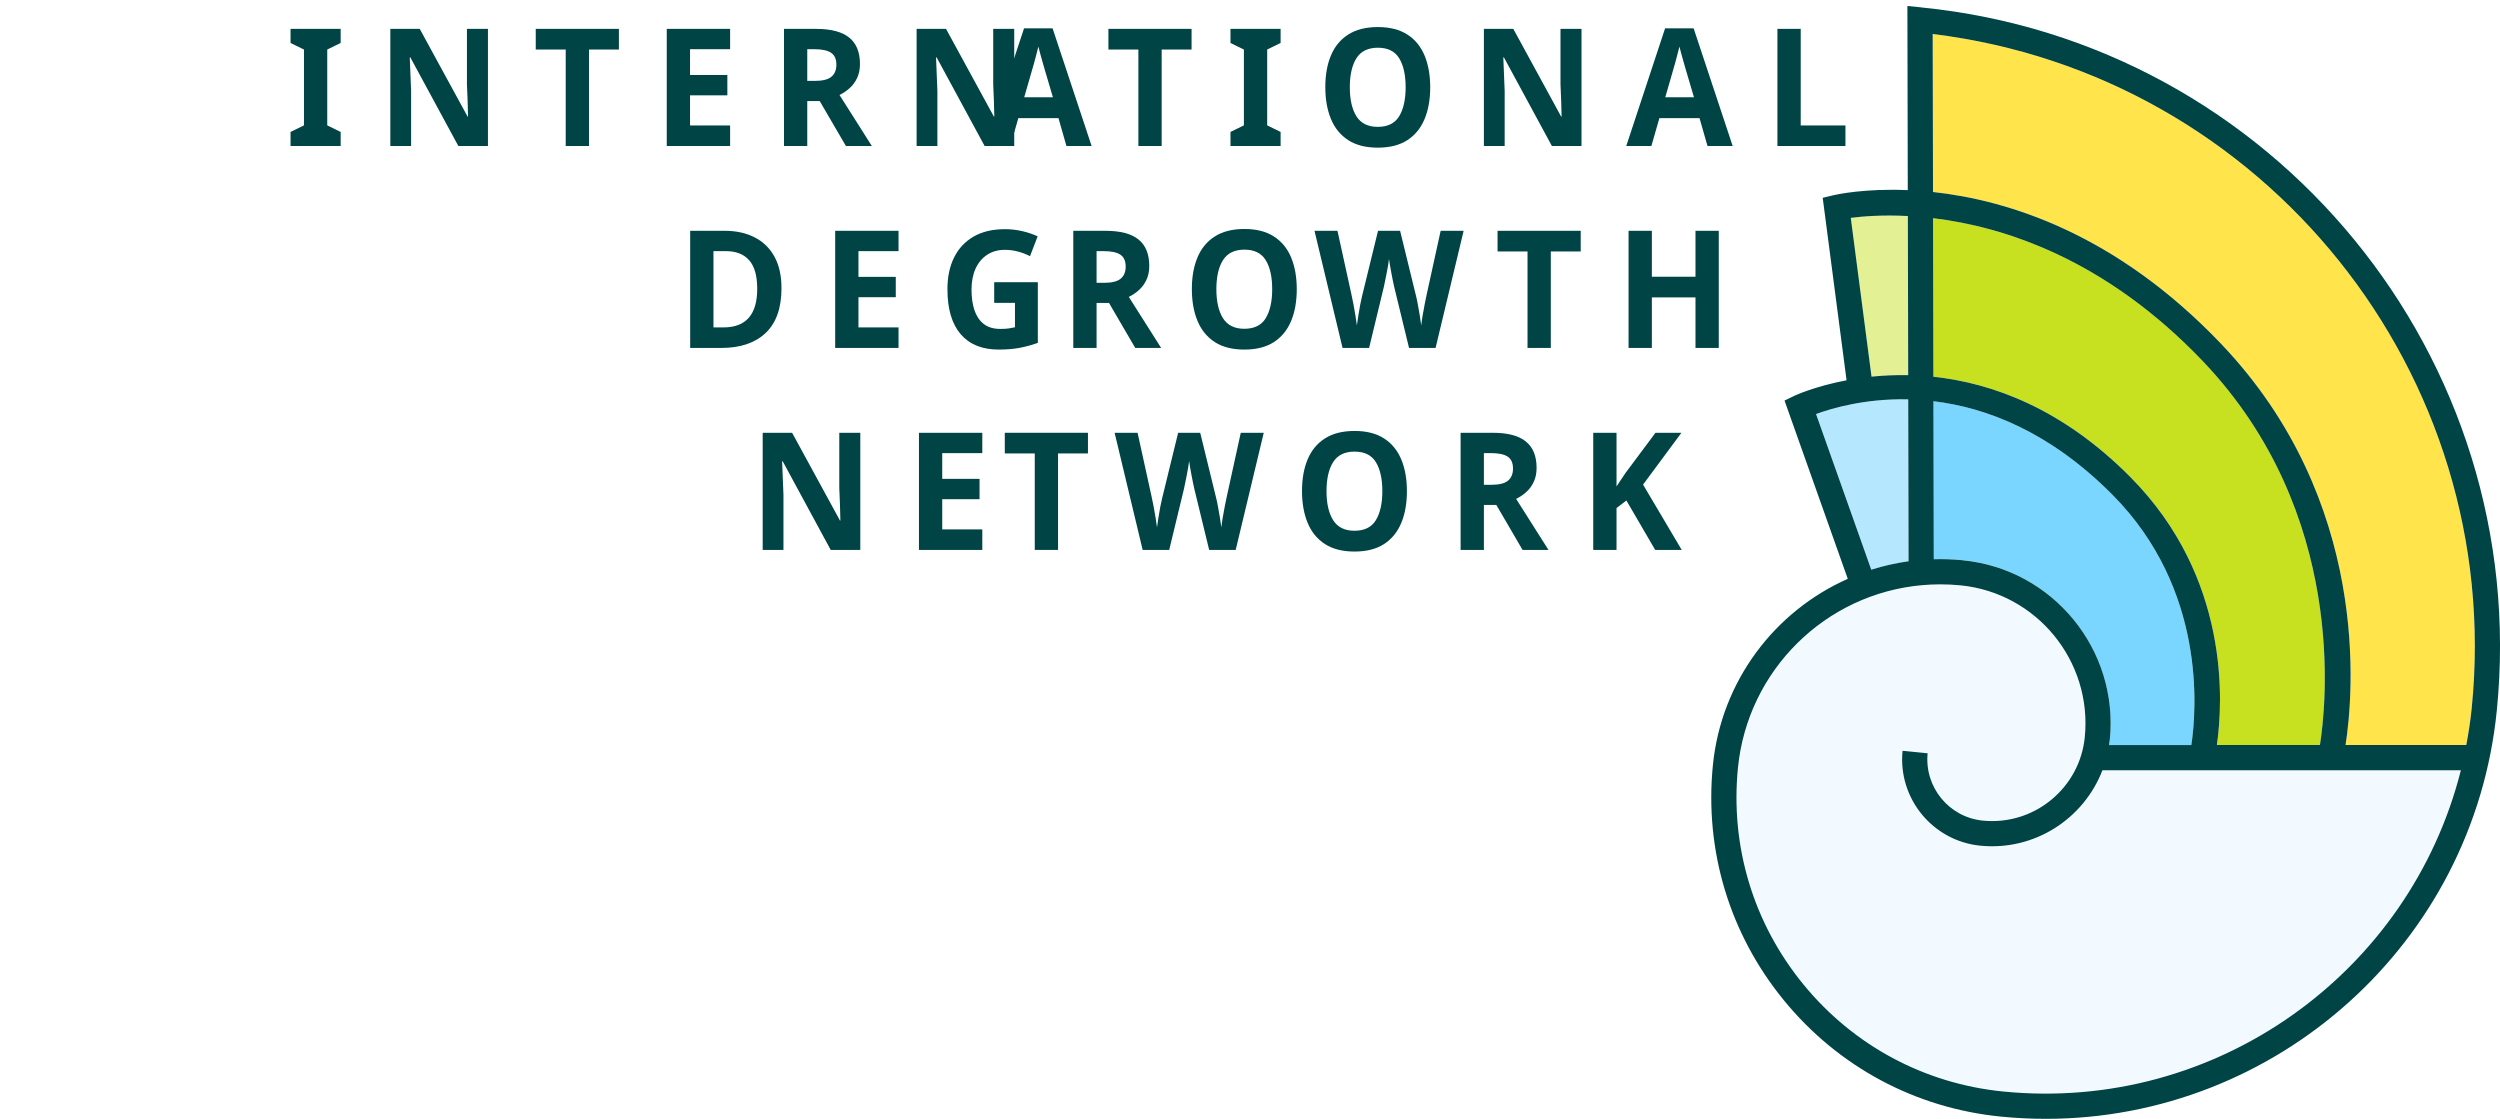
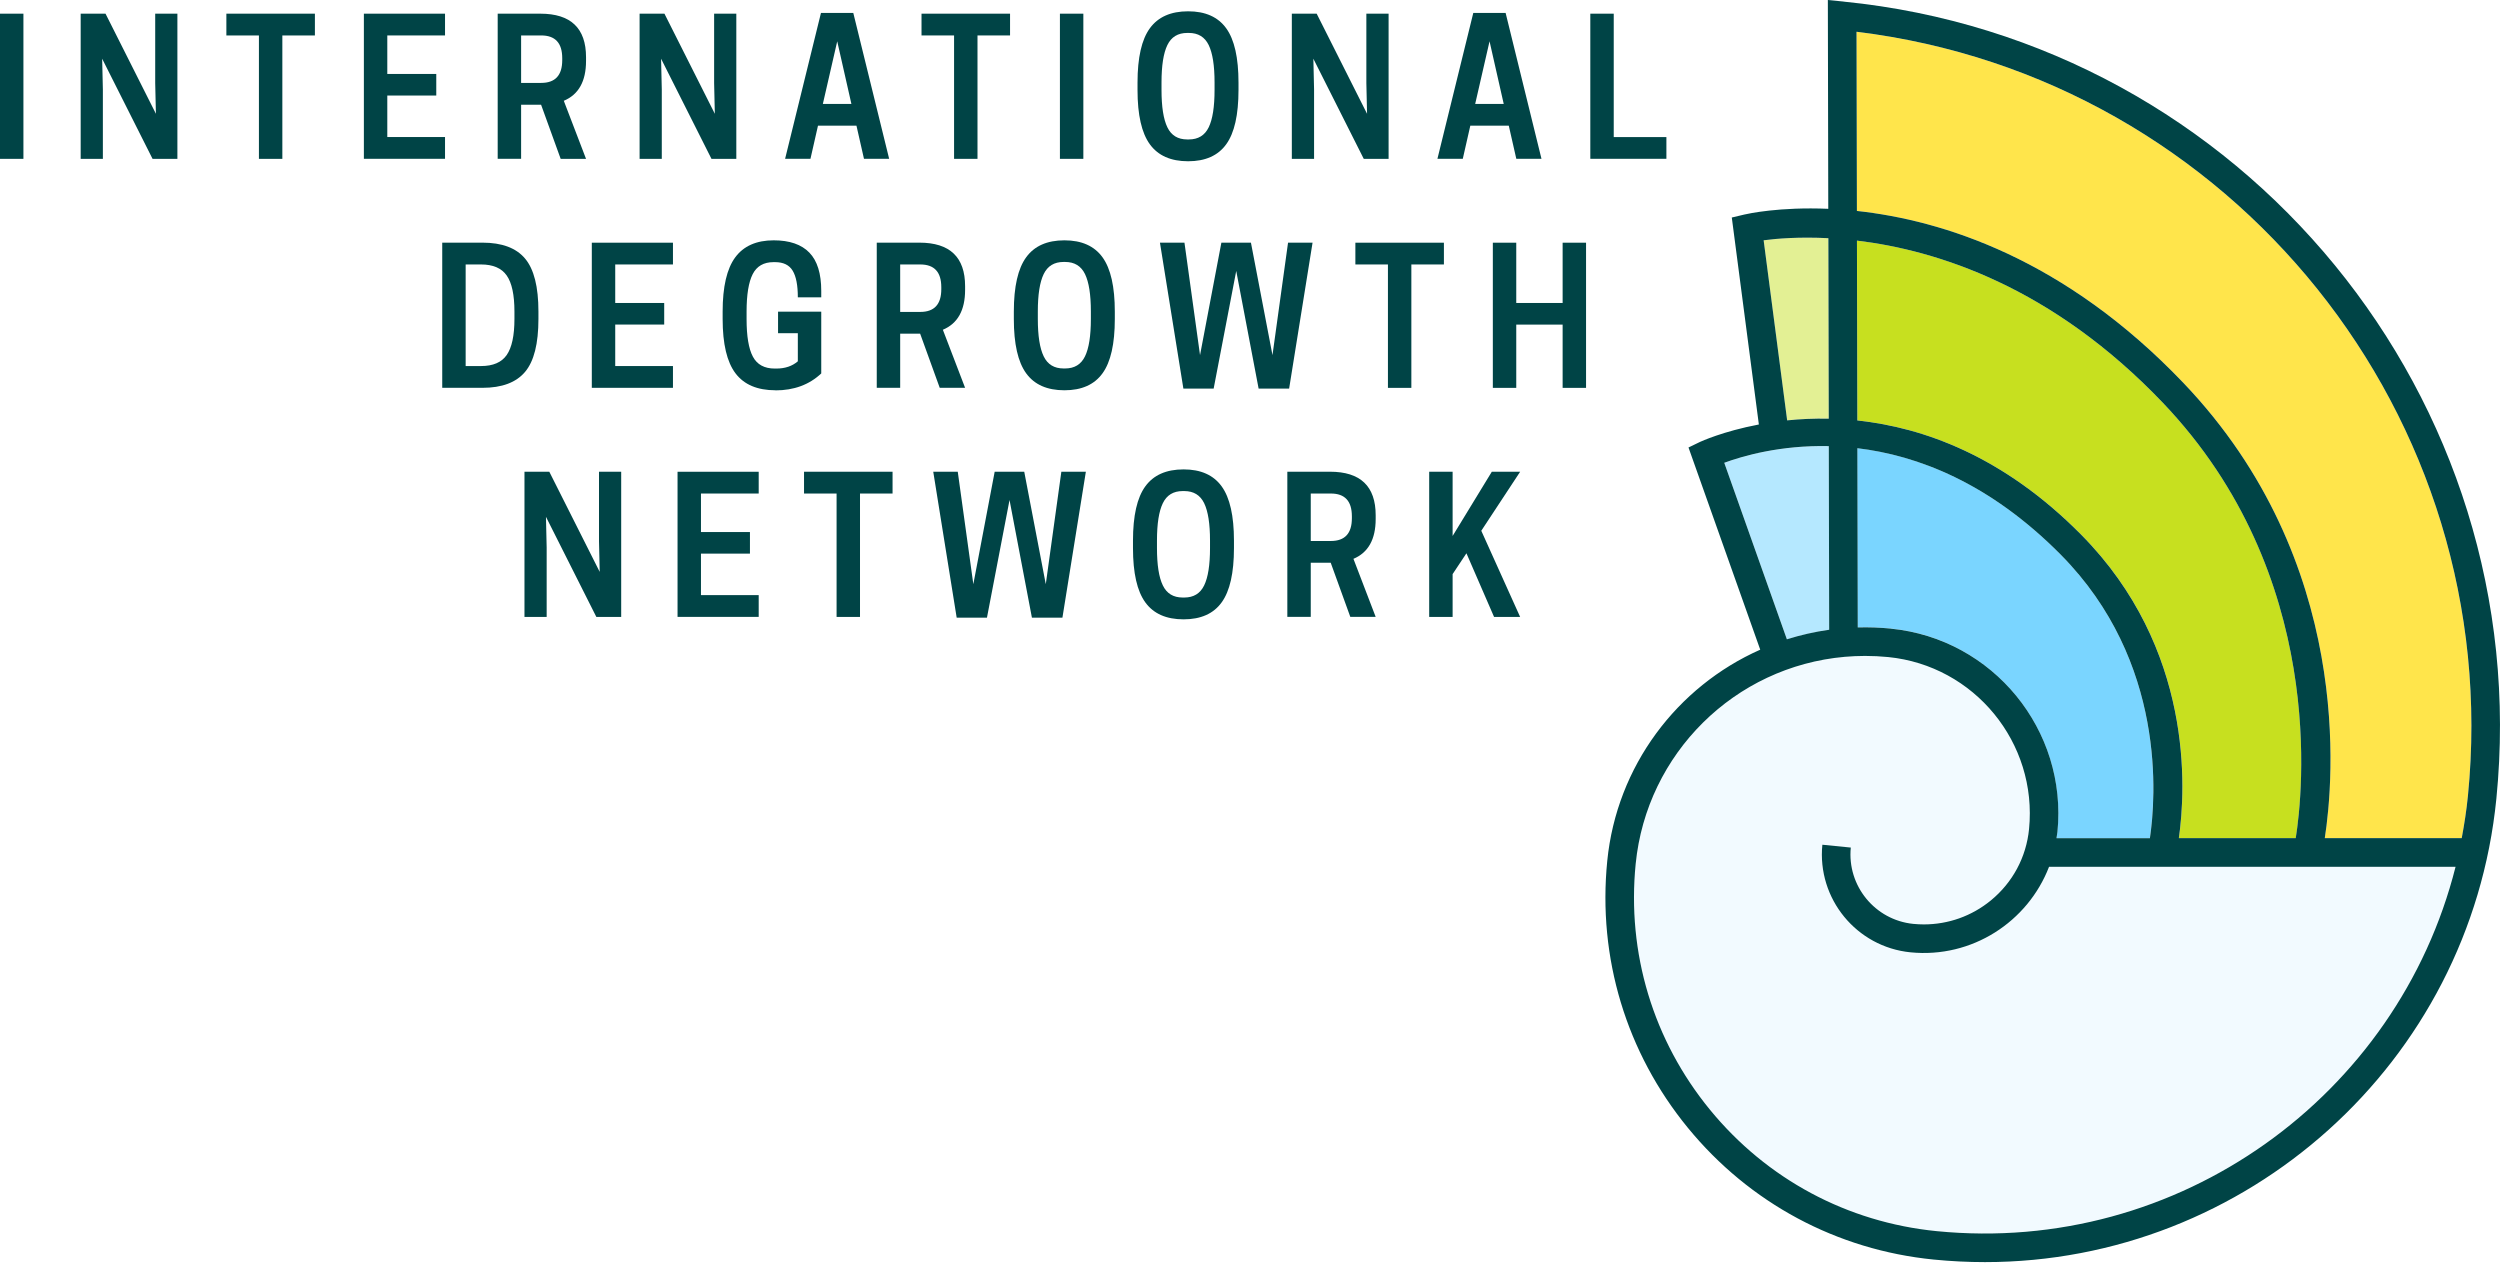
- <svg xmlns="http://www.w3.org/2000/svg" id="Layer_1" viewBox="0 0 599.22 268.16">
+ <svg xmlns="http://www.w3.org/2000/svg" id="Layer_1" viewBox="0 0 528.34 266.73">
  <defs>
-     <style>.cls-1{letter-spacing:.19em;}.cls-2{fill:#7ad5ff;}.cls-2,.cls-3,.cls-4,.cls-5,.cls-6,.cls-7,.cls-8{stroke-width:0px;}.cls-3{fill:#f2faff;}.cls-9{letter-spacing:.15em;}.cls-10{letter-spacing:.19em;}.cls-11{font-family:CooperHewitt-Semibold, 'Cooper Hewitt';font-size:39.33px;font-weight:600;}.cls-11,.cls-6{fill:#004446;}.cls-4{fill:#c7e01f;}.cls-12{letter-spacing:.2em;}.cls-13{letter-spacing:.19em;}.cls-5{fill:#b5e8ff;}.cls-7{fill:#e3f094;}.cls-8{fill:#ffe54b;}.cls-14{letter-spacing:.2em;}</style>
+     <style>.cls-1{fill:#7ad5ff;}.cls-1,.cls-2,.cls-3,.cls-4,.cls-5,.cls-6,.cls-7{stroke-width:0px;}.cls-2{fill:#f2faff;}.cls-8{isolation:isolate;}.cls-3{fill:#c7e01f;}.cls-4{fill:#b5e8ff;}.cls-5{fill:#004446;}.cls-6{fill:#e3f094;}.cls-7{fill:#ffe54b;}</style>
  </defs>
-   <text class="cls-11" transform="translate(68.45 35) scale(.94 1)">
-     <tspan class="cls-14" x="0" y="0">INTERN</tspan>
-     <tspan class="cls-9" x="178.39" y="0">A</tspan>
-     <tspan class="cls-14" x="209.03" y="0">TIONAL</tspan>
-     <tspan class="cls-14" x="99.62" y="48.4">DEG</tspan>
-     <tspan class="cls-10" x="197.31" y="48.4">R</tspan>
-     <tspan class="cls-1" x="228.81" y="48.4">O</tspan>
-     <tspan class="cls-14" x="262.36" y="48.4">WTH</tspan>
-     <tspan class="cls-14" x="118.11" y="96.81">NE</tspan>
-     <tspan class="cls-13" x="182.61" y="96.81">T</tspan>
-     <tspan class="cls-12" x="211.39" y="96.81">WORK</tspan>
-   </text>
-   <path class="cls-4" d="M556.07,178.57c1.47-9.26,6.71-55.54-28.09-92.02-23.37-24.49-47.67-32.22-64.64-34.26l.08,38.01c14.04,1.49,30.9,7.56,47.28,24.11,23.85,24.1,22.15,53.83,20.67,64.16h24.7Z" />
-   <path class="cls-5" d="M457.46,134.54l-.08-38.81c-10.26-.23-18.24,2.09-22.09,3.52l13.24,37.32c2.88-.91,5.87-1.6,8.94-2.02Z" />
-   <path class="cls-7" d="M457.37,89.92l-.08-38.15c-6.17-.32-10.93.08-13.69.44l4.97,38.06c2.71-.28,5.66-.42,8.79-.36Z" />
-   <path class="cls-3" d="M474.63,202.69c-11.4-1.14-19.75-11.34-18.62-22.74l6.01.6c-.8,8.09,5.12,15.32,13.21,16.13.74.07,1.48.11,2.22.11,5.15,0,10.11-1.75,14.16-5.06,4.62-3.78,7.49-9.14,8.08-15.08,1.82-18.23-11.54-34.54-29.77-36.36-1.63-.16-3.27-.24-4.9-.24-1.43,0-2.85.06-4.27.19-23.28,2.05-41.87,20.44-44.19,43.74-1.88,18.86,3.7,37.32,15.7,51.98,12.01,14.66,29,23.78,47.86,25.65,51.16,5.07,97.48-28.54,109.7-77h-85.91c-4.48,11.64-16.3,19.37-29.29,18.08Z" />
-   <path class="cls-2" d="M505.49,178.57h19.74c1.24-8.3,3.61-37.24-18.84-59.92-15.07-15.23-30.3-20.98-42.98-22.5l.08,37.88c2.33-.07,4.68.02,7.02.25,21.54,2.15,37.32,21.42,35.18,42.96-.04.45-.13.88-.2,1.32Z" />
-   <path class="cls-8" d="M463.24,8.15l.08,37.87c18.03,1.96,43.88,10.01,69.02,36.36,36.03,37.77,31.74,84.09,29.86,96.19h28.94c.55-2.93,1.01-5.9,1.31-8.92,7.98-80.05-49.75-151.79-129.21-161.5Z" />
-   <path class="cls-6" d="M460.51,1.77l-3.33-.33.09,44.13c-10.34-.44-17.02,1.04-17.74,1.21l-2.65.63,5.72,43.74c-7.6,1.44-12.29,3.62-12.43,3.68l-2.44,1.18,15.16,42.73c-17.6,7.81-30.34,24.6-32.33,44.65-2.04,20.46,4.01,40.49,17.04,56.4,13.03,15.91,31.47,25.8,51.93,27.84,3.65.36,7.26.54,10.86.54,55.12,0,102.49-41.93,108.07-97.91,8.42-84.48-53.46-160.06-137.95-168.48ZM457.29,51.77l.08,38.15c-3.13-.06-6.08.08-8.79.36l-4.97-38.06c2.75-.36,7.52-.76,13.69-.44ZM435.29,99.24c3.86-1.42,11.83-3.75,22.09-3.52l.08,38.81c-3.07.43-6.05,1.11-8.94,2.02l-13.24-37.32ZM480.13,261.62c-18.86-1.88-35.85-10.99-47.86-25.65-12.01-14.66-17.58-33.12-15.7-51.98,2.32-23.3,20.9-41.69,44.19-43.74,1.41-.12,2.84-.19,4.27-.19,1.63,0,3.27.08,4.9.24,18.23,1.82,31.58,18.12,29.77,36.36-.59,5.94-3.46,11.29-8.08,15.08-4.04,3.31-9,5.06-14.16,5.06-.74,0-1.48-.04-2.22-.11-8.09-.81-14.01-8.04-13.21-16.13l-6.01-.6c-1.14,11.4,7.22,21.6,18.62,22.74,12.99,1.3,24.81-6.44,29.29-18.08h85.91c-12.22,48.47-58.54,82.08-109.7,77ZM510.69,114.41c-16.38-16.55-33.24-22.61-47.28-24.11l-.08-38.01c16.97,2.04,41.27,9.77,64.64,34.26,34.8,36.48,29.57,82.76,28.09,92.02h-24.7c1.48-10.33,3.18-40.06-20.67-64.16ZM470.52,134.29c-2.33-.23-4.69-.32-7.02-.25l-.08-37.88c12.67,1.52,27.9,7.27,42.98,22.5,22.44,22.67,20.08,51.61,18.84,59.92h-19.74c.06-.44.15-.87.2-1.32,2.15-21.54-13.63-40.82-35.18-42.96ZM592.45,169.65c-.3,3.02-.76,5.99-1.31,8.92h-28.94c1.88-12.1,6.17-58.42-29.86-96.19-25.14-26.35-50.99-34.4-69.02-36.36l-.08-37.87c79.46,9.71,137.19,81.45,129.21,161.5Z" />
+   <g class="cls-8">
+     <g class="cls-8">
+       <path class="cls-5" d="M4.95,2.89v30.68H0V2.89h4.95Z" />
+       <path class="cls-5" d="M37.49,2.89v30.68h-5.25l-10.65-21.16.15,6.49v14.67h-4.69V2.89h5.25l10.65,21.16-.15-6.49V2.89h4.7,0Z" />
+       <path class="cls-5" d="M59.67,7.49v26.08h-4.95V7.49h-6.88V2.89h18.71v4.6s-6.88,0-6.88,0Z" />
+       <path class="cls-5" d="M76.9,2.89h17.15v4.6h-12.2v8.14h10.35v4.56h-10.35v8.77h12.2v4.6h-17.15V2.89Z" />
+       <path class="cls-5" d="M110.13,22.12v11.44h-4.95V2.89h9.02c6.43,0,9.65,3.07,9.65,9.2v.79c0,4.3-1.57,7.11-4.7,8.42l4.7,12.27h-5.36l-4.14-11.44h-4.22ZM110.13,17.52h4.25c2.96,0,4.44-1.6,4.44-4.8v-.43c0-3.2-1.48-4.8-4.44-4.8h-4.25v10.03Z" />
+       <path class="cls-5" d="M155.61,2.89v30.68h-5.25l-10.65-21.16.15,6.49v14.67h-4.69V2.89h5.25l10.65,21.16-.15-6.49V2.89h4.7,0Z" />
+     </g>
+     <g class="cls-8">
+       <path class="cls-5" d="M173.49,2.73h6.84l7.58,30.83h-5.32l-1.59-7h-8.13l-1.59,7h-5.36l7.58-30.83h0ZM176.93,8.75l-3.03,13.21h6.03l-2.99-13.21h0Z" />
+     </g>
+     <g class="cls-8">
+       <path class="cls-5" d="M206.58,7.49v26.08h-4.95V7.49h-6.88V2.89h18.71v4.6h-6.88,0Z" />
+       <path class="cls-5" d="M228.95,2.89v30.68h-4.95V2.89h4.95Z" />
+       <path class="cls-5" d="M259.15,30.48c-1.72,2.4-4.41,3.6-8.06,3.6s-6.34-1.19-8.08-3.58c-1.74-2.39-2.61-6.21-2.61-11.48v-1.57c0-5.27.87-9.1,2.61-11.48,1.74-2.39,4.43-3.58,8.08-3.58s6.33,1.2,8.06,3.6,2.59,6.22,2.59,11.46v1.57c0,5.24-.86,9.07-2.59,11.46ZM250.91,29.47h.33c1.97,0,3.37-.85,4.2-2.56.83-1.7,1.24-4.34,1.24-7.91v-1.57c0-3.57-.41-6.2-1.24-7.91-.83-1.7-2.22-2.56-4.2-2.56h-.33c-1.97,0-3.37.85-4.2,2.56-.83,1.71-1.24,4.34-1.24,7.91v1.57c0,3.57.41,6.2,1.24,7.91s2.22,2.56,4.2,2.56Z" />
+       <path class="cls-5" d="M293.46,2.89v30.68h-5.25l-10.65-21.16.15,6.49v14.67h-4.7V2.89h5.25l10.65,21.16-.15-6.49V2.89h4.7Z" />
+       <path class="cls-5" d="M311.35,2.73h6.84l7.58,30.83h-5.32l-1.59-7h-8.13l-1.59,7h-5.36l7.58-30.83h0ZM314.79,8.75l-3.03,13.21h6.03l-2.99-13.21h-.01Z" />
+       <path class="cls-5" d="M352.17,33.56h-16.08V2.89h4.95v26.08h11.13v4.6h0Z" />
+     </g>
+     <g class="cls-8">
+       <path class="cls-5" d="M113.79,67.41c0,5.22-.94,8.95-2.83,11.19-1.89,2.24-4.89,3.36-9,3.36h-8.5v-30.68h8.5c4.12,0,7.12,1.12,9,3.36,1.89,2.24,2.83,5.97,2.83,11.19v1.57h0ZM98.41,77.36h3.25c2.54,0,4.35-.78,5.43-2.34s1.63-4.1,1.63-7.61v-1.57c0-3.51-.54-6.05-1.63-7.61-1.08-1.56-2.9-2.34-5.43-2.34h-3.25v21.47Z" />
+       <path class="cls-5" d="M125.07,51.29h17.15v4.6h-12.2v8.14h10.35v4.56h-10.35v8.77h12.2v4.6h-17.15v-30.68h0Z" />
+       <path class="cls-5" d="M163.89,82.48c-3.82,0-6.64-1.19-8.45-3.58s-2.72-6.21-2.72-11.48v-1.57c0-5.24.89-9.07,2.66-11.46,1.77-2.4,4.49-3.6,8.13-3.6,3.35,0,5.87.87,7.54,2.6,1.68,1.73,2.51,4.43,2.51,8.1v1.34h-4.95c0-2.54-.36-4.42-1.09-5.62-.73-1.21-1.97-1.81-3.72-1.81h-.33c-2.07,0-3.54.85-4.4,2.54s-1.29,4.33-1.29,7.92v1.57c0,3.62.44,6.27,1.33,7.94.89,1.68,2.43,2.52,4.62,2.52h.33c1.85,0,3.36-.51,4.55-1.53v-5.94h-4.18v-4.56h9.13v13.06c-2.54,2.39-5.77,3.58-9.69,3.58l.02-.02Z" />
+     </g>
+     <g class="cls-8">
+       <path class="cls-5" d="M190.24,70.52v11.44h-4.95v-30.68h9.02c6.43,0,9.65,3.07,9.65,9.2v.79c0,4.3-1.57,7.11-4.7,8.42l4.7,12.27h-5.36l-4.14-11.44h-4.22ZM190.24,65.92h4.25c2.96,0,4.44-1.6,4.44-4.8v-.43c0-3.2-1.48-4.8-4.44-4.8h-4.25v10.03Z" />
+     </g>
+     <g class="cls-8">
+       <path class="cls-5" d="M233.01,78.88c-1.72,2.4-4.41,3.6-8.06,3.6s-6.34-1.19-8.08-3.58-2.61-6.21-2.61-11.48v-1.57c0-5.27.87-9.1,2.61-11.48,1.74-2.39,4.43-3.58,8.08-3.58s6.33,1.2,8.06,3.6c1.73,2.4,2.59,6.22,2.59,11.46v1.57c0,5.24-.86,9.07-2.59,11.46ZM224.77,77.87h.33c1.97,0,3.37-.85,4.2-2.56.83-1.7,1.24-4.34,1.24-7.91v-1.57c0-3.57-.41-6.2-1.24-7.91-.83-1.7-2.22-2.56-4.2-2.56h-.33c-1.97,0-3.37.85-4.2,2.56-.83,1.71-1.24,4.34-1.24,7.91v1.57c0,3.57.41,6.2,1.24,7.91.83,1.71,2.22,2.56,4.2,2.56Z" />
+     </g>
+     <g class="cls-8">
+       <path class="cls-5" d="M265.99,82.12l-4.73-24.86-4.77,24.86h-6.4l-4.95-30.83h5.18l3.29,23.76,4.51-23.76h6.25l4.55,23.76,3.29-23.76h5.18l-4.95,30.83h-6.45Z" />
+       <path class="cls-5" d="M298.27,55.89v26.08h-4.95v-26.08h-6.88v-4.6h18.71v4.6h-6.88,0Z" />
+       <path class="cls-5" d="M330.24,51.29h4.95v30.68h-4.95v-13.37h-9.8v13.37h-4.95v-30.68h4.95v12.74h9.8v-12.74Z" />
+     </g>
+     <g class="cls-8">
+       <path class="cls-5" d="M131.28,99.7v30.68h-5.25l-10.65-21.16.15,6.49v14.67h-4.69v-30.68h5.25l10.65,21.16-.15-6.49v-14.67h4.7,0Z" />
+       <path class="cls-5" d="M143.19,99.7h17.15v4.6h-12.2v8.14h10.35v4.56h-10.35v8.77h12.2v4.6h-17.15v-30.68h0Z" />
+     </g>
+     <g class="cls-8">
+       <path class="cls-5" d="M181.75,104.3v26.08h-4.95v-26.08h-6.88v-4.6h18.71v4.6s-6.88,0-6.88,0Z" />
+     </g>
+     <g class="cls-8">
+       <path class="cls-5" d="M218.08,130.53l-4.73-24.86-4.77,24.86h-6.4l-4.95-30.83h5.18l3.29,23.76,4.51-23.76h6.25l4.55,23.76,3.29-23.76h5.18l-4.95,30.83h-6.45Z" />
+       <path class="cls-5" d="M258.19,127.29c-1.72,2.4-4.41,3.6-8.06,3.6s-6.34-1.19-8.08-3.58-2.61-6.21-2.61-11.48v-1.57c0-5.27.87-9.1,2.61-11.48,1.74-2.39,4.43-3.58,8.08-3.58s6.33,1.2,8.06,3.6,2.59,6.22,2.59,11.46v1.57c0,5.24-.86,9.07-2.59,11.46ZM249.95,126.28h.33c1.97,0,3.37-.85,4.2-2.56.83-1.7,1.24-4.34,1.24-7.9v-1.57c0-3.57-.41-6.2-1.24-7.91-.83-1.7-2.22-2.56-4.2-2.56h-.33c-1.97,0-3.37.85-4.2,2.56s-1.24,4.34-1.24,7.91v1.57c0,3.57.41,6.2,1.24,7.9.83,1.71,2.22,2.56,4.2,2.56h0Z" />
+       <path class="cls-5" d="M277.01,118.93v11.44h-4.95v-30.68h9.02c6.43,0,9.65,3.07,9.65,9.2v.79c0,4.3-1.57,7.11-4.7,8.42l4.7,12.27h-5.36l-4.14-11.44h-4.22ZM277.01,114.33h4.25c2.96,0,4.44-1.6,4.44-4.8v-.43c0-3.2-1.48-4.8-4.44-4.8h-4.25v10.03Z" />
+       <path class="cls-5" d="M306.99,99.7v13.57l8.28-13.57h5.99l-8.21,12.47,8.21,18.21h-5.51l-5.84-13.45-2.92,4.4v9.05h-4.95v-30.68h4.95Z" />
+     </g>
+   </g>
+   <path class="cls-3" d="M485.18,177.13c1.47-9.26,6.71-55.54-28.09-92.02-23.37-24.49-47.67-32.22-64.64-34.26l.08,38.01c14.04,1.49,30.9,7.56,47.28,24.11,23.85,24.1,22.15,53.83,20.67,64.16h24.7,0Z" />
+   <path class="cls-4" d="M386.57,133.1l-.08-38.81c-10.26-.23-18.24,2.09-22.09,3.52l13.24,37.32c2.88-.91,5.87-1.6,8.94-2.02h-.01Z" />
+   <path class="cls-6" d="M386.48,88.48l-.08-38.15c-6.17-.32-10.93.08-13.69.44l4.97,38.06c2.71-.28,5.66-.42,8.79-.36h0Z" />
+   <path class="cls-2" d="M403.74,201.25c-11.4-1.14-19.75-11.34-18.62-22.74l6.01.6c-.8,8.09,5.12,15.32,13.21,16.13.74.07,1.48.11,2.22.11,5.15,0,10.11-1.75,14.16-5.06,4.62-3.78,7.49-9.14,8.08-15.08,1.82-18.23-11.54-34.54-29.77-36.36-1.63-.16-3.27-.24-4.9-.24-1.43,0-2.85.06-4.27.19-23.28,2.05-41.87,20.44-44.19,43.74-1.88,18.86,3.7,37.32,15.7,51.98,12.01,14.66,29,23.78,47.86,25.65,51.16,5.07,97.48-28.54,109.7-77h-85.91c-4.48,11.64-16.3,19.37-29.29,18.08h0Z" />
+   <path class="cls-1" d="M434.6,177.13h19.74c1.24-8.3,3.61-37.24-18.84-59.92-15.07-15.23-30.3-20.98-42.98-22.5l.08,37.88c2.33-.07,4.68.02,7.02.25,21.54,2.15,37.32,21.42,35.18,42.96-.04.45-.13.88-.2,1.32h0Z" />
+   <path class="cls-7" d="M392.35,6.71l.08,37.87c18.03,1.96,43.88,10.01,69.02,36.36,36.03,37.77,31.74,84.09,29.86,96.19h28.94c.55-2.93,1.01-5.9,1.31-8.92,7.98-80.05-49.75-151.79-129.21-161.5h0Z" />
+   <path class="cls-5" d="M389.62.33l-3.33-.33.09,44.13c-10.34-.44-17.02,1.04-17.74,1.21l-2.65.63,5.72,43.74c-7.6,1.44-12.29,3.62-12.43,3.68l-2.44,1.18,15.16,42.73c-17.6,7.81-30.34,24.6-32.33,44.65-2.04,20.46,4.01,40.49,17.04,56.4,13.03,15.91,31.47,25.8,51.93,27.84,3.65.36,7.26.54,10.86.54,55.12,0,102.49-41.93,108.07-97.91C535.99,84.34,474.11,8.76,389.62.34h0ZM386.4,50.33l.08,38.15c-3.13-.06-6.08.08-8.79.36l-4.97-38.06c2.75-.36,7.52-.76,13.69-.44h0ZM364.4,97.8c3.86-1.42,11.83-3.75,22.09-3.52l.08,38.81c-3.07.43-6.05,1.11-8.94,2.02l-13.24-37.32h.01ZM409.24,260.18c-18.86-1.88-35.85-10.99-47.86-25.65-12.01-14.66-17.58-33.12-15.7-51.98,2.32-23.3,20.9-41.69,44.19-43.74,1.41-.12,2.84-.19,4.27-.19,1.63,0,3.27.08,4.9.24,18.23,1.82,31.58,18.12,29.77,36.36-.59,5.94-3.46,11.29-8.08,15.08-4.04,3.31-9,5.06-14.16,5.06-.74,0-1.48-.04-2.22-.11-8.09-.81-14.01-8.04-13.21-16.13l-6.01-.6c-1.14,11.4,7.22,21.6,18.62,22.74,12.99,1.3,24.81-6.44,29.29-18.08h85.91c-12.22,48.47-58.54,82.08-109.7,77h-.01ZM439.8,112.97c-16.38-16.55-33.24-22.61-47.28-24.11l-.08-38.01c16.97,2.04,41.27,9.77,64.64,34.26,34.8,36.48,29.57,82.76,28.09,92.02h-24.7c1.48-10.33,3.18-40.06-20.67-64.16h0ZM399.63,132.85c-2.33-.23-4.69-.32-7.02-.25l-.08-37.88c12.67,1.52,27.9,7.27,42.98,22.5,22.44,22.67,20.08,51.61,18.84,59.92h-19.74c.06-.44.15-.87.2-1.32,2.15-21.54-13.63-40.82-35.18-42.96h0ZM521.56,168.21c-.3,3.02-.76,5.99-1.31,8.92h-28.94c1.88-12.1,6.17-58.42-29.86-96.19-25.14-26.35-50.99-34.4-69.02-36.36l-.08-37.87c79.46,9.71,137.19,81.45,129.21,161.5h0Z" />
</svg>
